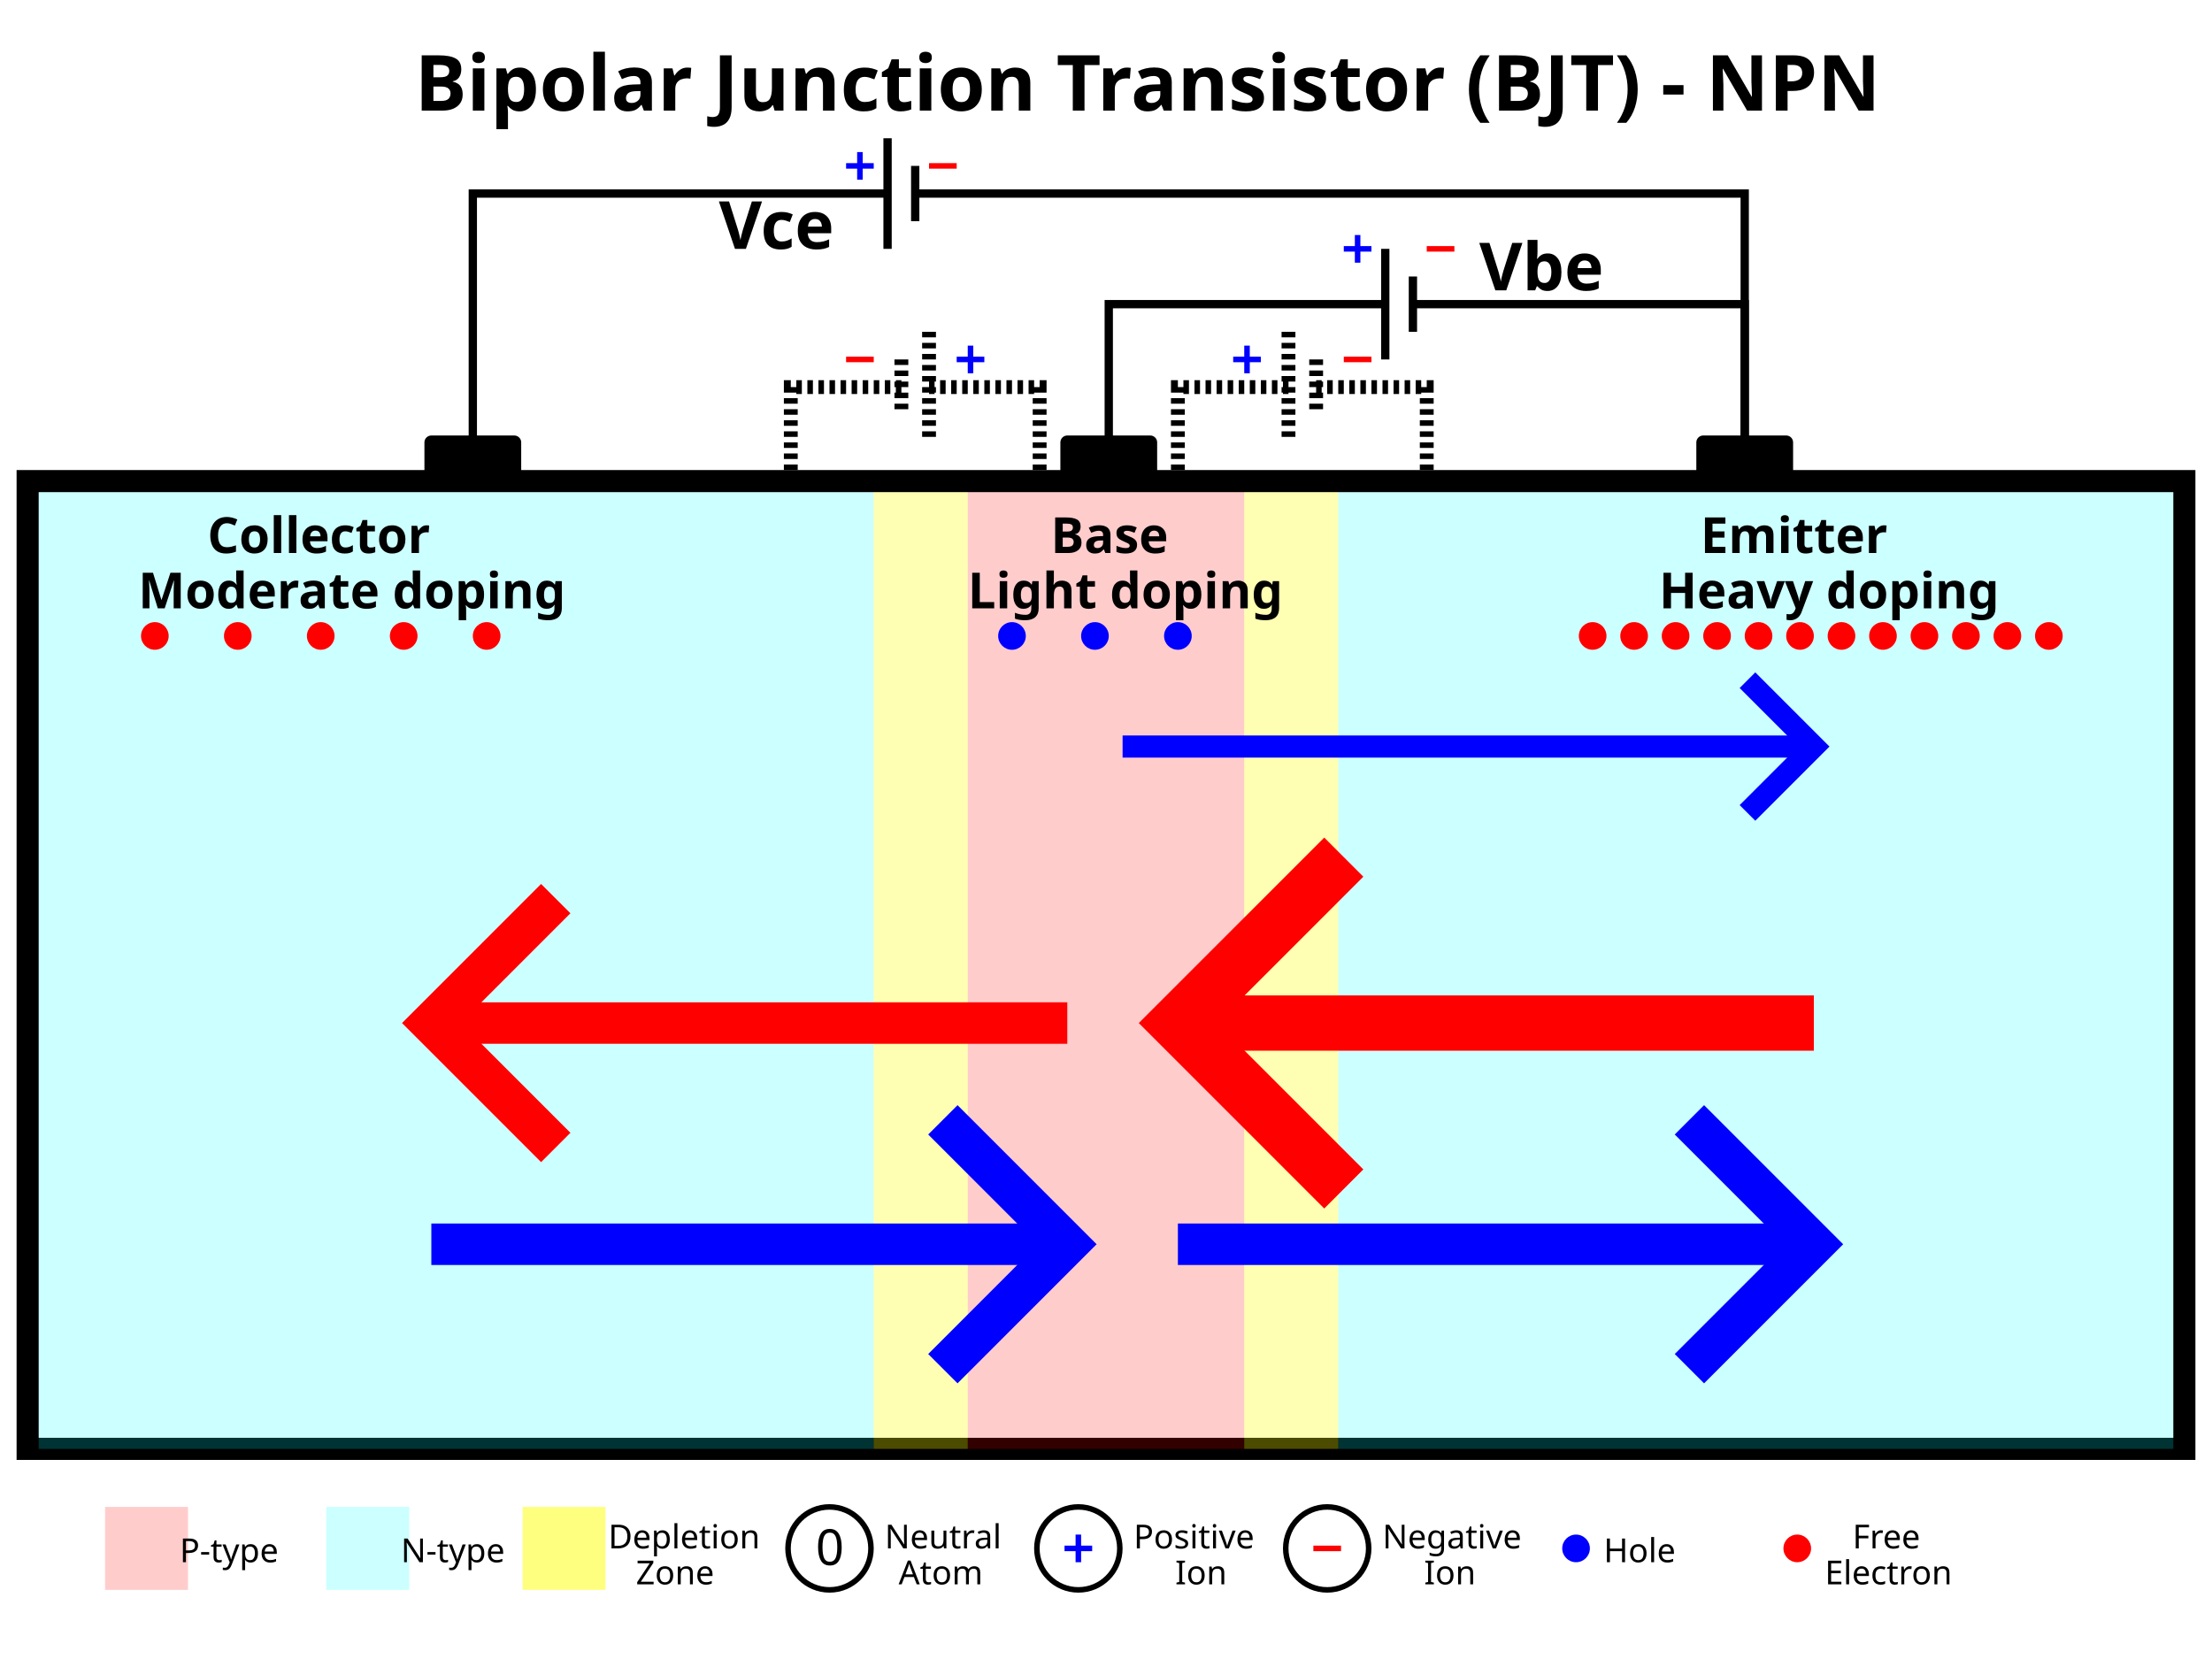
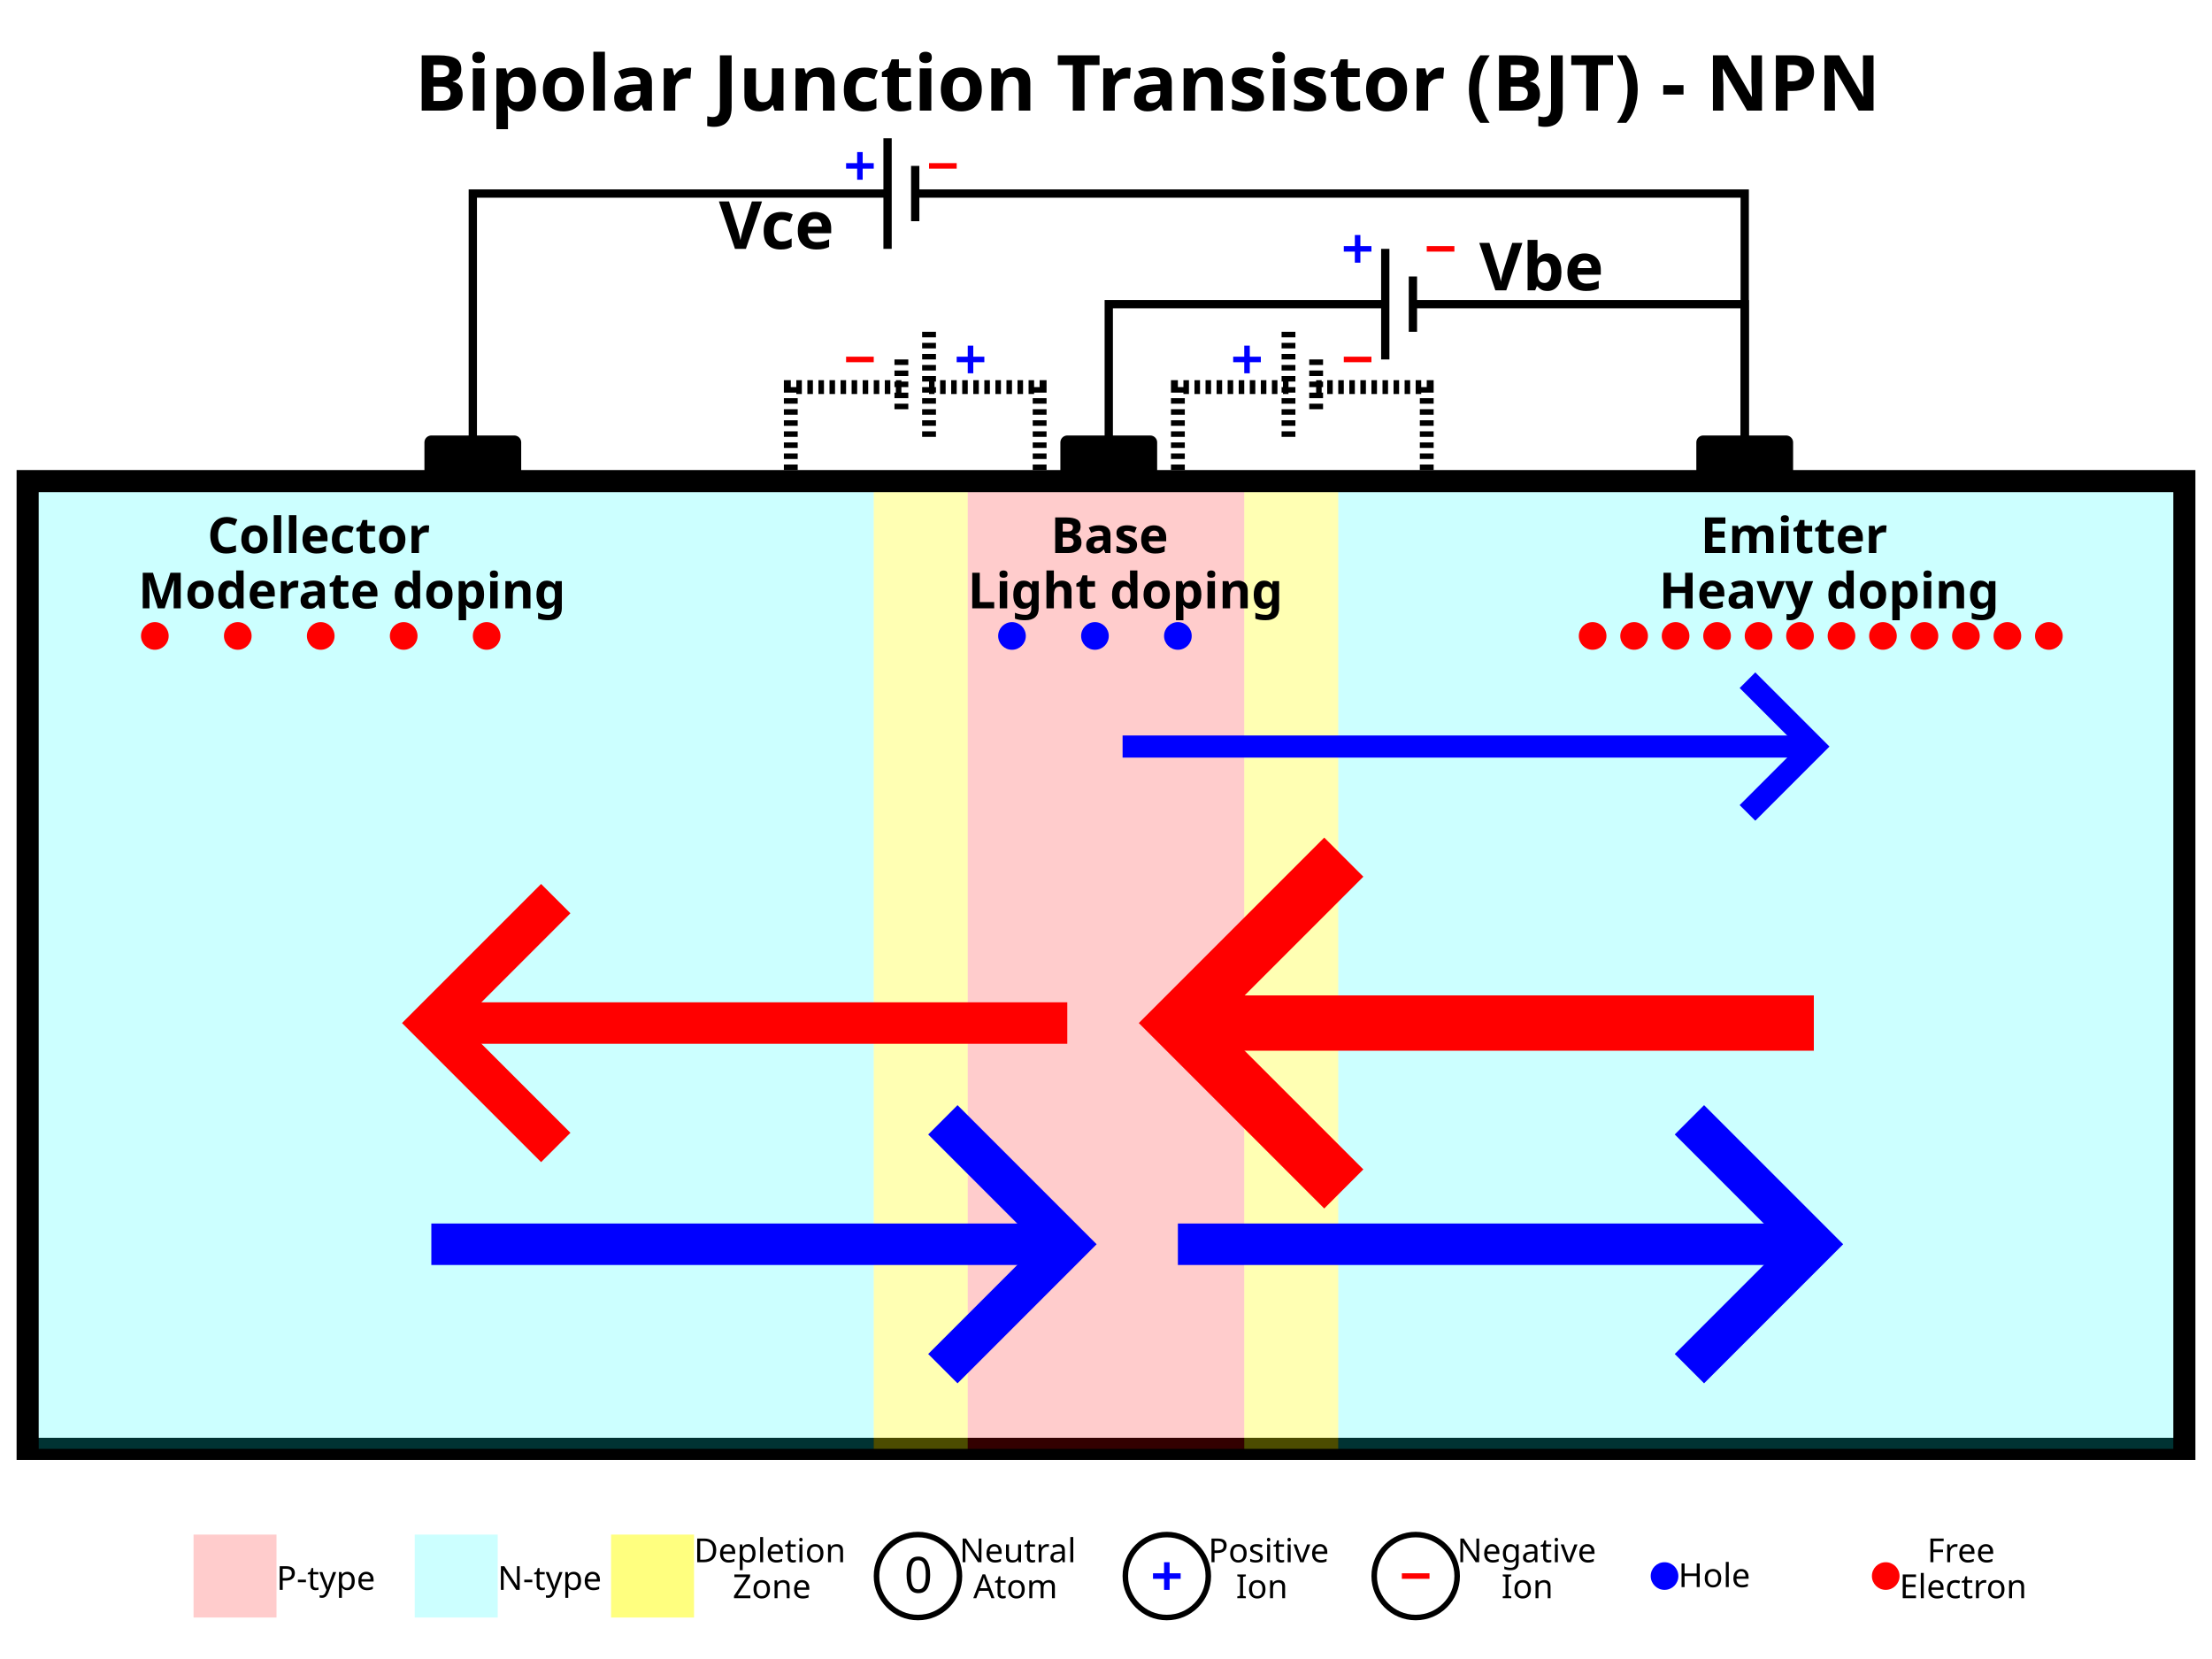
<svg xmlns="http://www.w3.org/2000/svg" xmlns:xlink="http://www.w3.org/1999/xlink" id="svg1" version="1.1" viewBox="0 0 800 600" width="800" height="600" preserveAspectRatio="xMidYMid" fill-rule="evenodd">
  <defs>
    <marker id="arrow_head" style="overflow:visible" viewBox="0 0 4 6" markerWidth="4" markerHeight="6" refX="left" refY="center" orient="auto-start-reverse" preserveAspectRatio="xMidYMid">
      <path style="fill:none;stroke:context-stroke;stroke-width:1;stroke-linecap:butt" d="M -3,-3 L 0,0 L -3,3">
            </path>
    </marker>
    <text id="headline" font-family="Ubuntu" font-size="28" font-weight="bold" fill="#000000">
      <tspan>Bipolar Junction Transistor (BJT) - NPN</tspan>
    </text>
    <text id="title_1" font-family="Ubuntu" font-size="18" font-weight="bold" fill="#000000">
      <tspan x="25" y="0">Collector</tspan>
      <tspan x="0" y="20">Moderate doping</tspan>
      <tspan x="330" y="0">Base</tspan>
      <tspan x="300" y="20">Light doping</tspan>
      <tspan x="565" y="0">Emitter</tspan>
      <tspan x="550" y="20">Heavy doping</tspan>
    </text>
    <text id="title_2" font-family="Ubuntu" font-size="24" font-weight="bold" fill="#000000">
      <tspan x="0" y="0">Vce</tspan>
      <tspan x="275" y="15">Vbe</tspan>
    </text>
    <circle id="hole" cx="0" cy="0" r="5" style="fill:#0000ff;fill-opacity:1;stroke:none">
        </circle>
    <circle id="electron" cx="0" cy="0" r="5" style="fill:#ff0000;fill-opacity:1;stroke:none">
        </circle>
    <text id="neutral_atom_label" font-family="Ubuntu" font-size="18" font-weight="norm" fill="#000000">
      <tspan x="-5" y="6">0</tspan>
    </text>
    <g id="neutral_atom">
      <use xlink:href="#ion" />
      <use xlink:href="#neutral_atom_label" />
    </g>
    <circle id="ion" cx="0" cy="0" r="15" style="fill:none;stroke:#000000;stroke-width:2;stroke-opacity:1">
        </circle>
    <path id="pos_charge" d="m 0,-5 v 10 m -5,-5 h 10" style="fill:none;stroke:#0000ff;stroke-width:2;stroke-opacity:1">
        </path>
    <path id="neg_charge" d="m -5,0 h 10" style="fill:none;stroke:#ff0000;stroke-width:2;stroke-opacity:1">
        </path>
    <g id="pos_ion">
      <use xlink:href="#ion" />
      <use xlink:href="#pos_charge" />
    </g>
    <g id="neg_ion">
      <use xlink:href="#ion" />
      <use xlink:href="#neg_charge" />
    </g>
    <rect id="box" x="4" y="4" width="780" height="350" style="fill:none;stroke:#000000;stroke-width:8">
        </rect>
    <rect id="terminal" x="0" y="0" width="30" height="10" style="fill:#000000;stroke:#000000;stroke-width:5;stroke-linecap:round;stroke-linejoin:round">
        </rect>
    <rect id="n_side" x="4" y="0" width="302" height="346" style="fill:#00ffff;fill-opacity:0.2;stroke:none">
        </rect>
    <rect id="p_side" x="0" y="0" width="100" height="346" style="fill:#ff0000;fill-opacity:0.2;stroke:none">
        </rect>
    <rect id="depletion_zone" x="0" y="0" width="34" height="346" style="fill:#ffff00;fill-opacity:0.3;stroke:none">
        </rect>
    <g id="potential_rev">
      <path d="m 0,0 v -30 h 40 m 0,-20 v 40 m 10,-30 v 20 m 0,-10 h 40 v 30" style="fill:none;stroke:#000000;stroke-width:5;stroke-opacity:1;stroke-dasharray:2 2">
            </path>
      <use xlink:href="#pos_charge" x="25" y="-40" />
      <use xlink:href="#neg_charge" x="65" y="-40" />
    </g>
    <g id="potential_fwd">
      <path d="m 0,0 v -30 h 40 m 0,-10 v 20 m 10,-30 v 40 m 0,-20 h 40 v 30" style="fill:none;stroke:#000000;stroke-width:5;stroke-opacity:1;stroke-dasharray:2 2">
            </path>
      <use xlink:href="#neg_charge" x="25" y="-40" />
      <use xlink:href="#pos_charge" x="65" y="-40" />
    </g>
    <g id="circuit_small">
      <path d="m 0,0 v -60 h 100 m 0,-20 v 40 m 10,-30 v 20 m 0,-10 h 120 v 60" style="fill:none;stroke:#000000;stroke-width:3">
            </path>
      <use xlink:href="#pos_charge" x="90" y="-80" />
      <use xlink:href="#neg_charge" x="120" y="-80" />
    </g>
    <g id="circuit_large">
      <path d="m 0,0 v -100 h 150 m 0,-20 v 40 m 10,-30 v 20 m 0,-10 h 300 v 100" style="fill:none;stroke:#000000;stroke-width:3">
            </path>
      <use xlink:href="#pos_charge" x="140" y="-110" />
      <use xlink:href="#neg_charge" x="170" y="-110" />
    </g>
    <g id="body">
      <use xlink:href="#box" x="0" y="0" />
      <use xlink:href="#n_side" x="4" y="8" />
      <use xlink:href="#depletion_zone" x="310" y="8" />
      <use xlink:href="#p_side" x="344" y="8" />
      <use xlink:href="#depletion_zone" x="444" y="8" />
      <use xlink:href="#n_side" x="474" y="8" />
      <use xlink:href="#potential_fwd" x="280" y="0" />
      <use xlink:href="#potential_rev" x="420" y="0" />
      <use xlink:href="#terminal" x="150" y="-10" />
      <use xlink:href="#terminal" x="380" y="-10" />
      <use xlink:href="#terminal" x="610" y="-10" />
      <use xlink:href="#circuit_small" x="395" y="0" />
      <use xlink:href="#circuit_large" x="165" y="0" />
      <use xlink:href="#electron" x="50" y="60" />
      <use xlink:href="#electron" x="80" y="60" />
      <use xlink:href="#electron" x="110" y="60" />
      <use xlink:href="#electron" x="140" y="60" />
      <use xlink:href="#electron" x="170" y="60" />
      <use xlink:href="#electron" x="570" y="60" />
      <use xlink:href="#electron" x="585" y="60" />
      <use xlink:href="#electron" x="600" y="60" />
      <use xlink:href="#electron" x="615" y="60" />
      <use xlink:href="#electron" x="630" y="60" />
      <use xlink:href="#electron" x="645" y="60" />
      <use xlink:href="#electron" x="660" y="60" />
      <use xlink:href="#electron" x="675" y="60" />
      <use xlink:href="#electron" x="690" y="60" />
      <use xlink:href="#electron" x="705" y="60" />
      <use xlink:href="#electron" x="720" y="60" />
      <use xlink:href="#electron" x="735" y="60" />
      <use xlink:href="#hole" x="360" y="60" />
      <use xlink:href="#hole" x="390" y="60" />
      <use xlink:href="#hole" x="420" y="60" />
      <path d="M 400 100 L 650 100" style="stroke:#0000ff;stroke-width:8;marker-end:url(#arrow_head)" />
      <path d="M 650 200 L 420 200" style="stroke:#ff0000;stroke-width:20;marker-end:url(#arrow_head)" />
      <path d="M 380 200 L 150 200" style="stroke:#ff0000;stroke-width:15;marker-end:url(#arrow_head)" />
      <path d="M 420 280 L 650 280" style="stroke:#0000ff;stroke-width:15;marker-end:url(#arrow_head)" />
      <path d="M 150 280 L 380 280" style="stroke:#0000ff;stroke-width:15;marker-end:url(#arrow_head)" />
    </g>
    <rect id="leg_p_side" x="0" y="0" width="30" height="30" style="fill:#ff0000;fill-opacity:0.2;stroke:none">
        </rect>
    <rect id="leg_n_side" x="0" y="0" width="30" height="30" style="fill:#00ffff;fill-opacity:0.2;stroke:none">
        </rect>
    <rect id="leg_dep_zone" x="0" y="0" width="30" height="30" style="fill:#ffff00;fill-opacity:0.5;stroke:none">
        </rect>
    <g id="legend">
-       <use xlink:href="#leg_p_side" x="8" y="35" />
-       <use xlink:href="#leg_n_side" x="88" y="35" />
-       <use xlink:href="#leg_dep_zone" x="159" y="35" />
-       <use xlink:href="#neutral_atom" x="270" y="50" />
-       <use xlink:href="#pos_ion" x="360" y="50" />
-       <use xlink:href="#neg_ion" x="450" y="50" />
-       <use xlink:href="#hole" x="540" y="50" />
-       <use xlink:href="#electron" x="620" y="50" />
+       <use xlink:href="#leg_p_side" x="0" y="0" />
+       <use xlink:href="#leg_n_side" x="80" y="0" />
+       <use xlink:href="#leg_dep_zone" x="151" y="0" />
+       <use xlink:href="#neutral_atom" x="262" y="15" />
+       <use xlink:href="#pos_ion" x="352" y="15" />
+       <use xlink:href="#neg_ion" x="442" y="15" />
+       <use xlink:href="#hole" x="532" y="15" />
+       <use xlink:href="#electron" x="612" y="15" />
      <text font-family="Ubuntu" font-size="12" font-weight="norm" fill="#000000">
-         <tspan x="35" y="55">P-type</tspan>
-         <tspan x="115" y="55">N-type</tspan>
-         <tspan x="190" y="50">Depletion</tspan>
-         <tspan x="200" y="63">Zone</tspan>
-         <tspan x="290" y="50">Neutral</tspan>
-         <tspan x="295" y="63">Atom</tspan>
-         <tspan x="380" y="50">Positive</tspan>
-         <tspan x="395" y="63">Ion</tspan>
-         <tspan x="470" y="50">Negative</tspan>
-         <tspan x="485" y="63">Ion</tspan>
-         <tspan x="550" y="55">Hole</tspan>
-         <tspan x="640" y="50">Free</tspan>
-         <tspan x="630" y="63">Electron</tspan>
+         <tspan x="30" y="20">P-type</tspan>
+         <tspan x="110" y="20">N-type</tspan>
+         <tspan x="181" y="10">Depletion</tspan>
+         <tspan x="195" y="23">Zone</tspan>
+         <tspan x="277" y="10">Neutral</tspan>
+         <tspan x="282" y="23">Atom</tspan>
+         <tspan x="367" y="10">Positive</tspan>
+         <tspan x="377" y="23">Ion</tspan>
+         <tspan x="457" y="10">Negative</tspan>
+         <tspan x="473" y="23">Ion</tspan>
+         <tspan x="537" y="19">Hole</tspan>
+         <tspan x="627" y="10">Free</tspan>
+         <tspan x="617" y="23">Electron</tspan>
      </text>
    </g>
  </defs>
  <g id="page1">
    <g id="layer1" style="display:inline">
      <rect x="0" y="0" width="800" height="600" fill="white">
            </rect>
    </g>
    <g id="layer2" style="display:inline">
      <use xlink:href="#headline" x="150" y="40" />
      <use xlink:href="#body" x="6" y="170" />
      <use xlink:href="#title_1" x="50" y="200" />
      <use xlink:href="#title_2" x="260" y="90" />
-       <use xlink:href="#legend" x="30" y="510" />
+       <use xlink:href="#legend" x="70" y="555" />
    </g>
  </g>
</svg>
